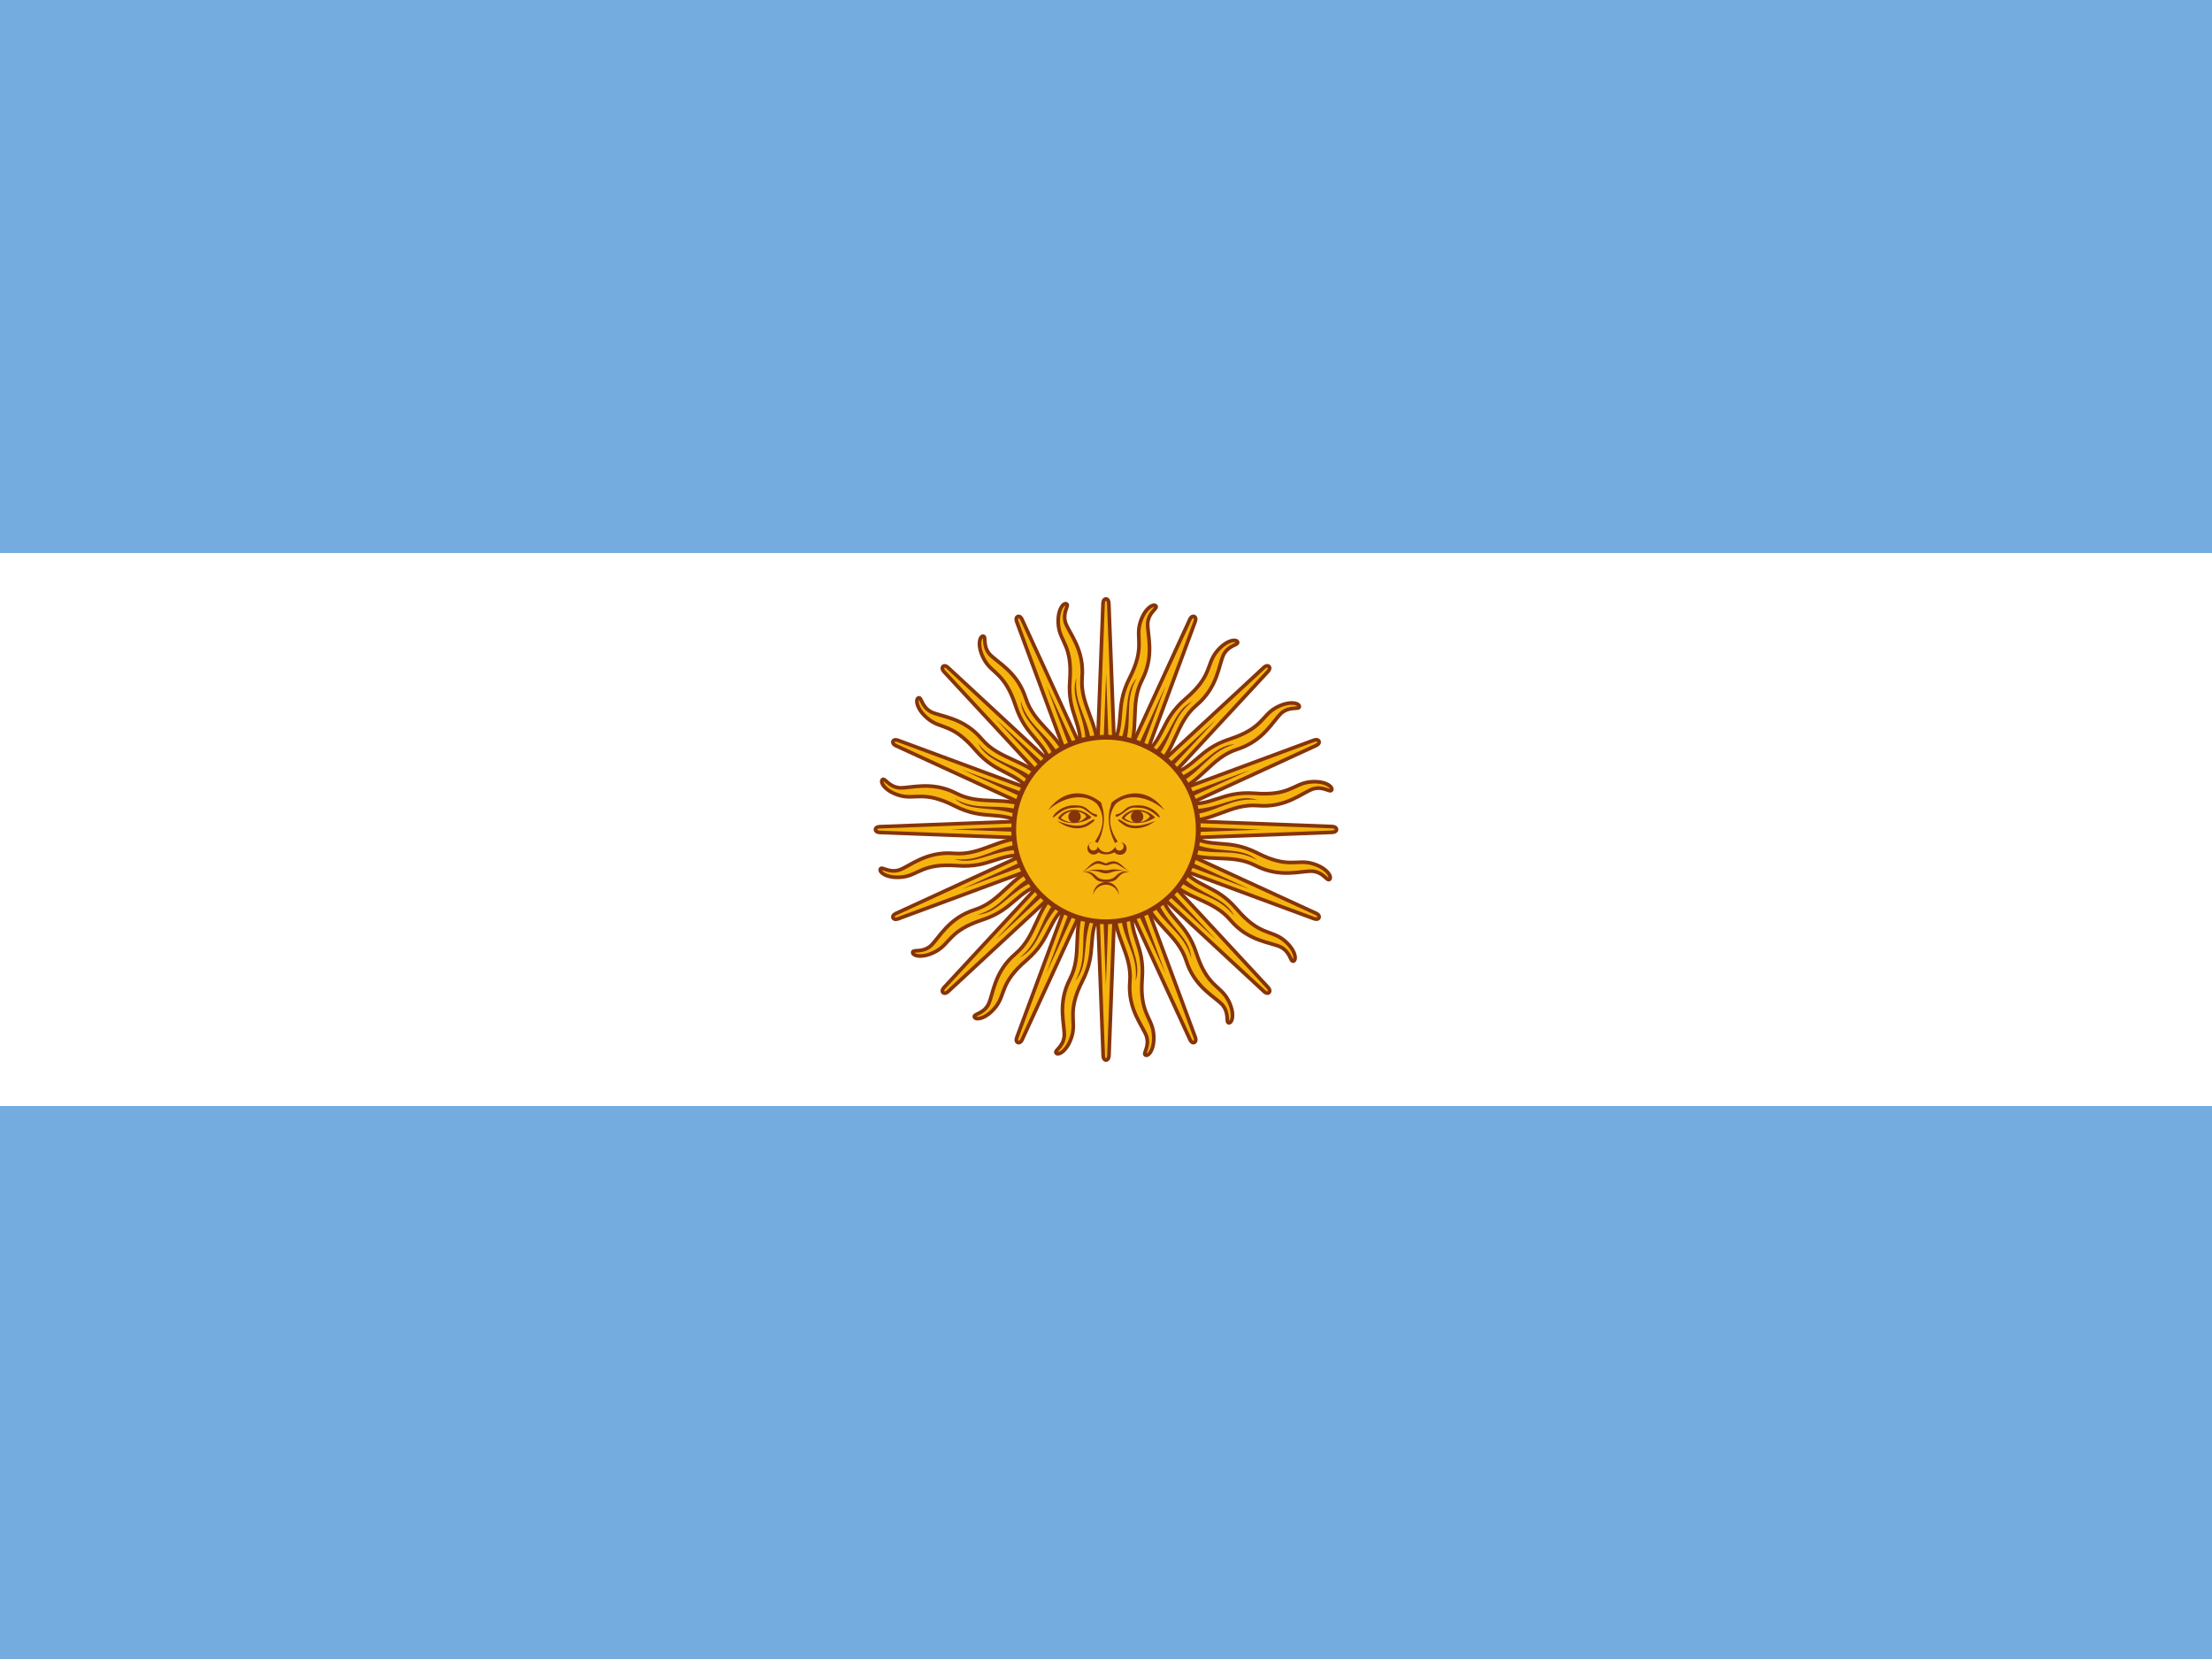
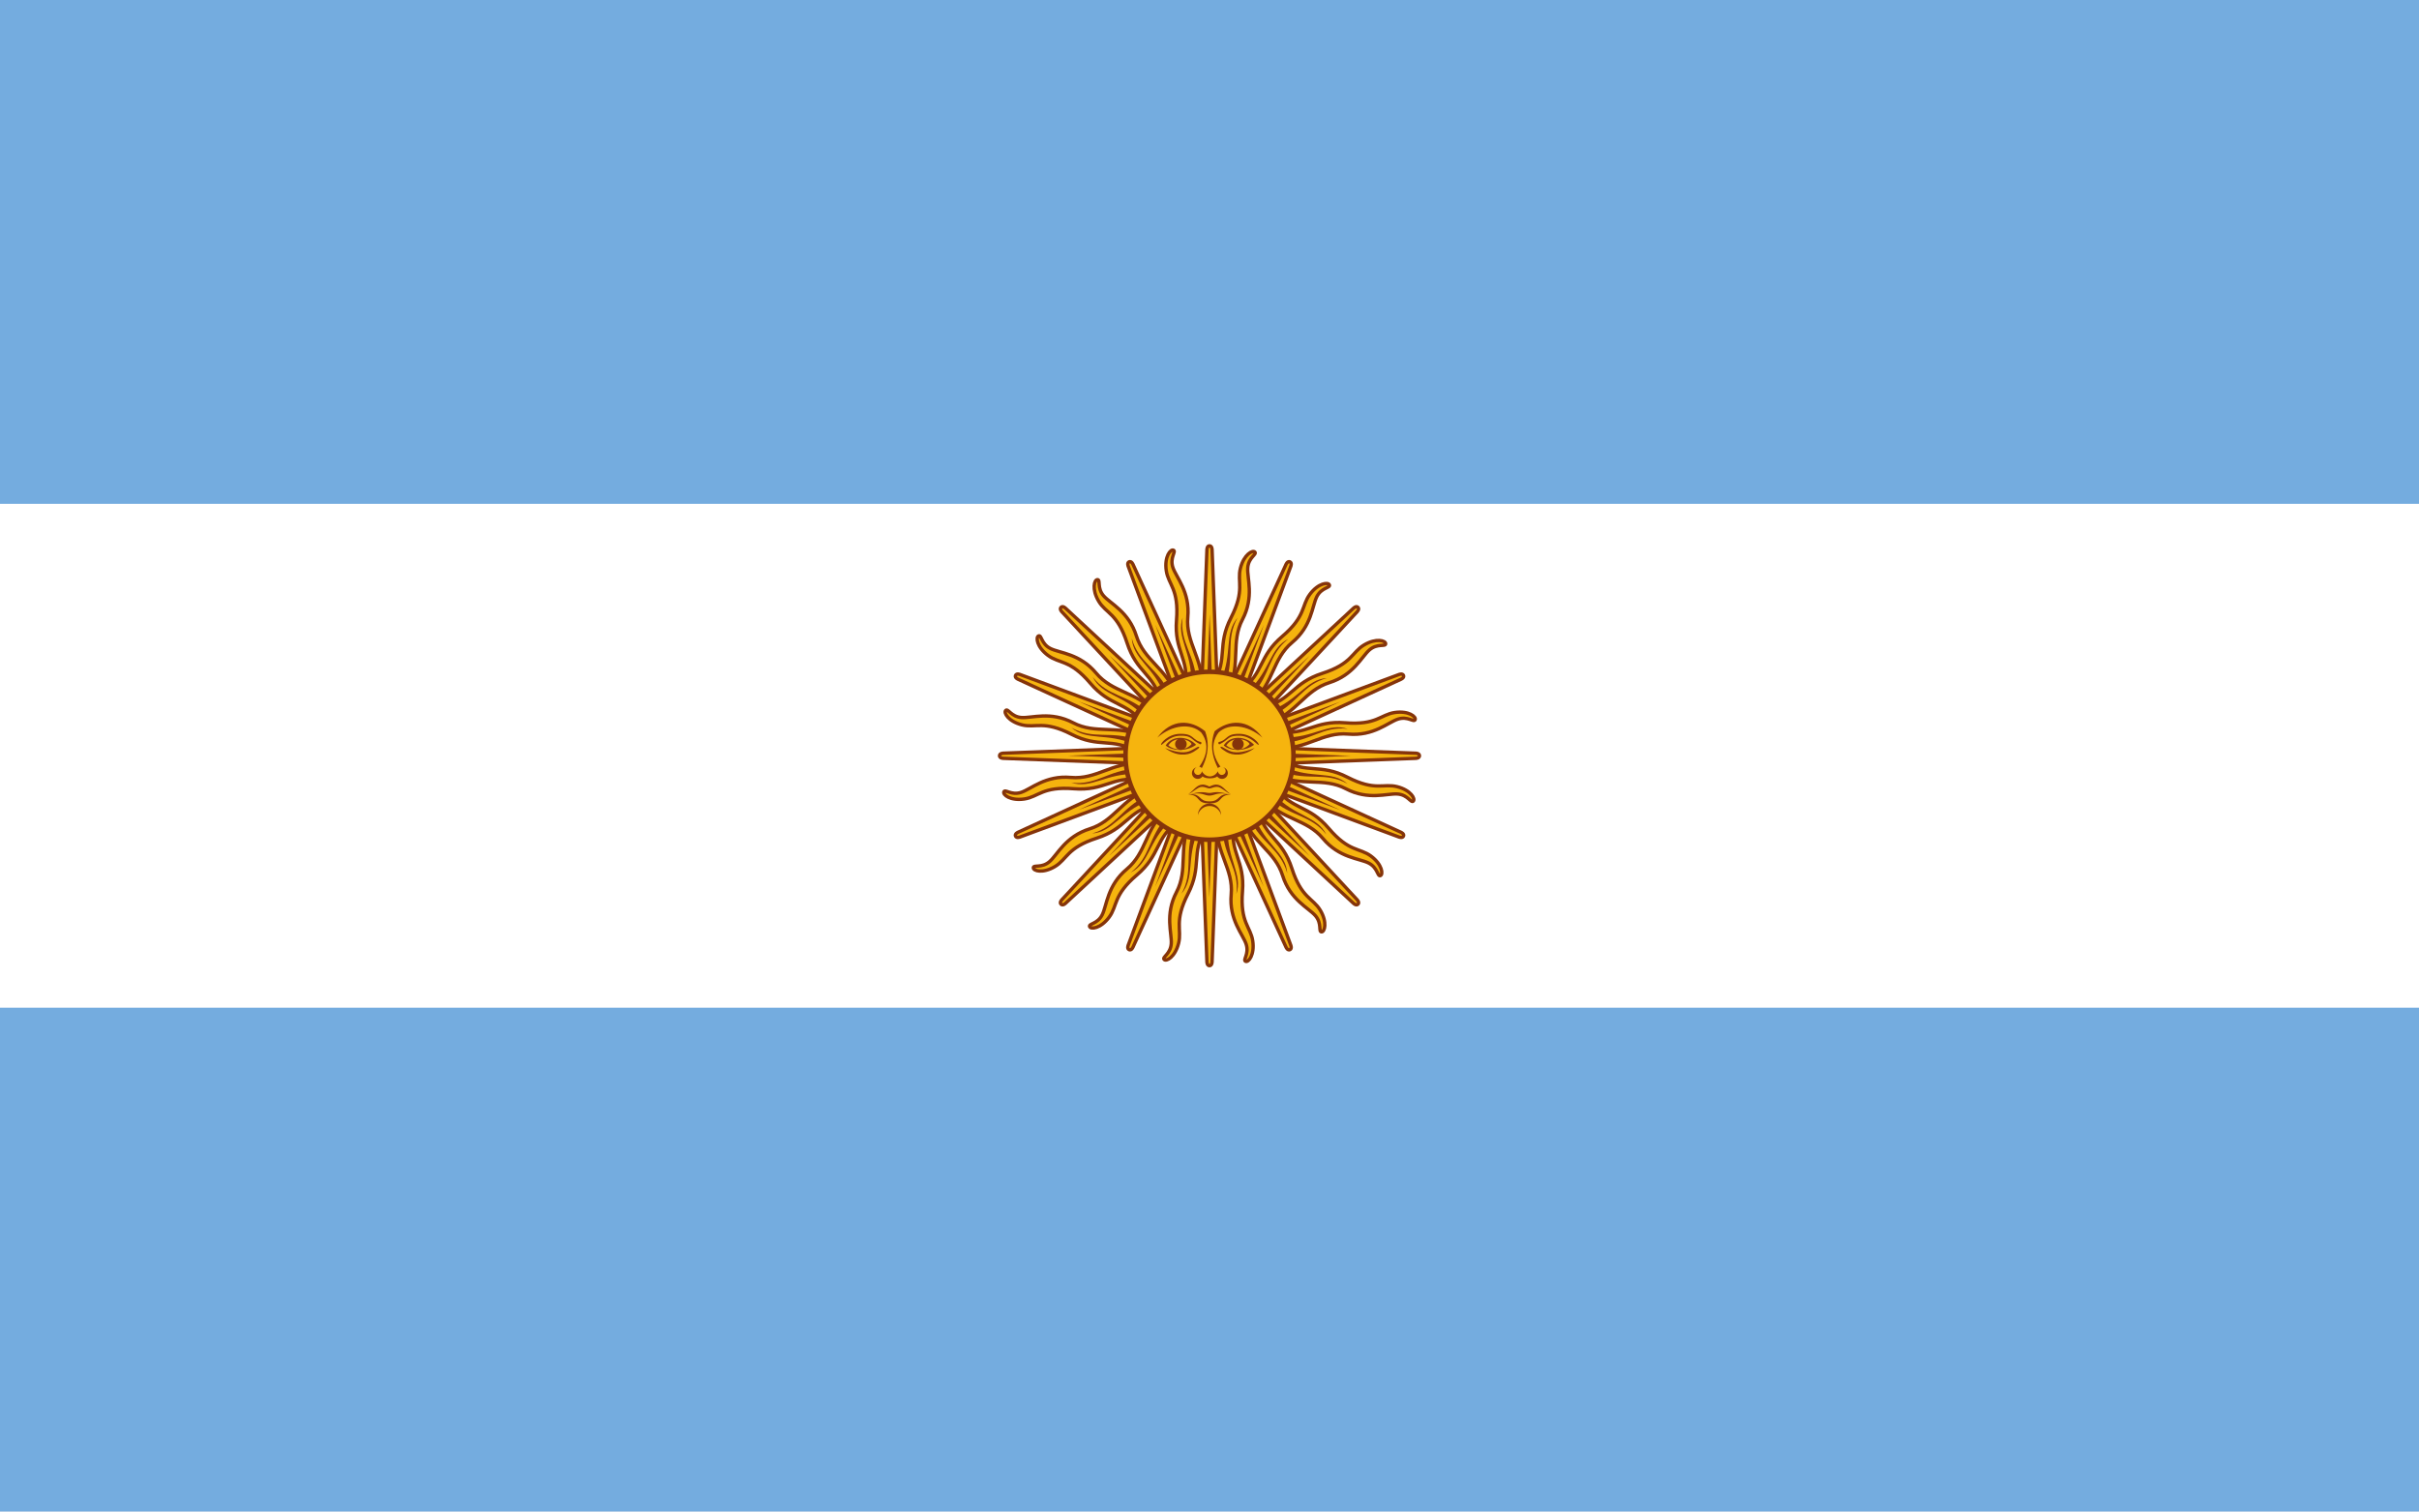
- <svg xmlns="http://www.w3.org/2000/svg" xmlns:xlink="http://www.w3.org/1999/xlink" id="flag-icons-ar" viewBox="0 0 640 480">
-   <path fill="#74acdf" d="M0 0h640v480H0z" />
-   <path fill="#fff" d="M0 160h640v160H0z" />
-   <g id="ar-c" transform="translate(-64)scale(.96)">
-     <path id="ar-a" fill="#f6b40e" stroke="#85340a" stroke-width="1.1" d="m396.8 251.3 28.5 62s.5 1.2 1.3.9c.8-.4.3-1.6.3-1.6l-23.7-64m-.7 24.2c-.4 9.4 5.4 14.6 4.7 23s3.8 13.2 5 16.5c1 3.3-1.2 5.2-.3 5.7 1 .5 3-2.1 2.4-6.8s-4.2-6-3.4-16.3-4.2-12.7-3-22" />
-     <use xlink:href="#ar-a" width="100%" height="100%" transform="rotate(22.5 400 250)" />
-     <use xlink:href="#ar-a" width="100%" height="100%" transform="rotate(45 400 250)" />
-     <use xlink:href="#ar-a" width="100%" height="100%" transform="rotate(67.5 400 250)" />
-     <path id="ar-b" fill="#85340a" d="M404.3 274.4c.5 9 5.6 13 4.6 21.3 2.2-6.5-3.1-11.6-2.8-21.2m-7.7-23.8 19.5 42.6-16.3-43.9" />
-     <use xlink:href="#ar-b" width="100%" height="100%" transform="rotate(22.5 400 250)" />
-     <use xlink:href="#ar-b" width="100%" height="100%" transform="rotate(45 400 250)" />
-     <use xlink:href="#ar-b" width="100%" height="100%" transform="rotate(67.5 400 250)" />
+ <svg xmlns="http://www.w3.org/2000/svg" xmlns:xlink="http://www.w3.org/1999/xlink" viewBox="0 0 800 500">
+   <path fill="#74acdf" d="M0 0h800v500H0z" />
+   <path fill="#fff" d="M0 166.67h800v166.67H0z" />
+   <g id="c">
+     <path id="a" stroke-width="1.112" stroke="#85340a" fill="#f6b40e" d="M396.84 251.31l28.454 61.992s.49 1.185 1.28.859c.79-.327.299-1.512.299-1.512l-23.715-63.956m-.68 24.12c-.347 9.428 5.452 14.613 4.694 23.032-.757 8.42 3.867 13.18 4.94 16.454 1.073 3.274-1.16 5.232-.198 5.698.963.466 3.07-2.12 2.383-6.775-.687-4.655-4.22-6.037-3.39-16.32.83-10.283-4.206-12.678-2.98-22.058" />
+     <use xlink:href="#a" transform="rotate(22.5 400 250)" />
+     <use xlink:href="#a" transform="rotate(45 400 250)" />
+     <use xlink:href="#a" transform="rotate(67.5 400 250)" />
+     <path id="b" fill="#85340a" d="M404.31 274.41c.453 9.054 5.587 13.063 4.579 21.314 2.213-6.525-3.124-11.583-2.82-21.22m-7.649-23.757l19.487 42.577-16.329-43.887" />
+     <use xlink:href="#b" transform="rotate(22.5 400 250)" />
+     <use xlink:href="#b" transform="rotate(45 400 250)" />
+     <use xlink:href="#b" transform="rotate(67.5 400 250)" />
  </g>
-   <use xlink:href="#ar-c" width="100%" height="100%" transform="rotate(90 320 240)" />
-   <use xlink:href="#ar-c" width="100%" height="100%" transform="rotate(180 320 240)" />
-   <use xlink:href="#ar-c" width="100%" height="100%" transform="rotate(-90 320 240)" />
-   <circle cx="320" cy="240" r="26.7" fill="#f6b40e" stroke="#85340a" stroke-width="1.4" />
-   <path id="ar-h" fill="#843511" stroke-width="1" d="M329 234.3c-1.7 0-3.5.8-4.5 2.4 2 1.9 6.6 2 9.7-.2a7 7 0 0 0-5.1-2.2zm0 .4c1.8 0 3.5.8 3.7 1.6-2 2.3-5.3 2-7.4.4q1.6-2 3.8-2z" />
-   <use xlink:href="#ar-d" width="100%" height="100%" transform="matrix(-1 0 0 1 640.2 0)" />
-   <use xlink:href="#ar-e" width="100%" height="100%" transform="matrix(-1 0 0 1 640.2 0)" />
-   <use xlink:href="#ar-f" width="100%" height="100%" transform="translate(18.1)" />
-   <use xlink:href="#ar-g" width="100%" height="100%" transform="matrix(-1 0 0 1 640.2 0)" />
-   <path fill="#85340a" d="M316 243.7a1.8 1.8 0 1 0 1.8 2.9 4 4 0 0 0 2.2.6h.2q1 0 2.3-.6.5.7 1.5.7a1.8 1.8 0 0 0 .3-3.6q.8.3.8 1.2a1.2 1.2 0 0 1-2.4 0 3 3 0 0 1-2.6 1.7 3 3 0 0 1-2.5-1.7q-.1 1.1-1.3 1.2-1-.1-1.2-1.2c-.2-1.1.3-1 .8-1.2zm2 5.4c-2.1 0-3 2-4.8 3.1 1-.4 1.8-1.2 3.3-2s2.6.2 3.5.2 2-1 3.5-.2l3.3 2c-1.9-1.2-2.7-3-4.8-3q-.7 0-2 .6z" />
-   <path fill="#85340a" d="M317.2 251.6q-1.1 0-3.4.6c3.7-.8 4.5.5 6.2.5 1.6 0 2.5-1.3 6.1-.5-4-1.2-4.9-.4-6.1-.4-.8 0-1.4-.3-2.8-.2" />
-   <path fill="#85340a" d="M314 252.2h-.8c4.3.5 2.3 3 6.8 3s2.5-2.5 6.8-3c-4.5-.4-3.1 2.3-6.8 2.3-3.5 0-2.4-2.3-6-2.3" />
-   <path fill="#85340a" d="M323.7 258.9a3.7 3.7 0 0 0-7.4 0 3.8 3.8 0 0 1 7.4 0" />
-   <path id="ar-e" fill="#85340a" stroke-width="1" d="M303.4 234.3c4.7-4.1 10.7-4.8 14-1.7a8 8 0 0 1 1.5 3.4q.6 3.6-2.1 7.5l.8.4q2.4-4.7 1.6-9.4l-.6-2.3c-4.5-3.7-10.7-4-15.2 2z" />
-   <path id="ar-d" fill="#85340a" stroke-width="1" d="M310.8 233c2.7 0 3.3.6 4.5 1.7 1.2 1 1.9.8 2 1 .3.2 0 .8-.3.6q-.7-.2-2.5-1.6c-1.8-1.4-2.5-1-3.7-1-3.7 0-5.7 3-6.1 2.8-.5-.2 2-3.5 6.1-3.5" />
-   <use xlink:href="#ar-h" width="100%" height="100%" transform="translate(-18.4)" />
-   <circle id="ar-f" cx="310.9" cy="236.3" r="1.8" fill="#85340a" stroke-width="1" />
-   <path id="ar-g" fill="#85340a" stroke-width="1" d="M305.9 237.5c3.5 2.7 7 2.5 9 1.3 2-1.3 2-1.7 1.6-1.7s-.8.4-2.4 1.3c-1.7.8-4.1.8-8.2-.9" />
+   <use xlink:href="#c" transform="rotate(90 400 250)" />
+   <use xlink:href="#c" transform="rotate(180 400 250)" />
+   <use xlink:href="#c" transform="rotate(270 400 250)" />
+   <circle r="27.778" stroke="#85340a" cy="250" cx="400" stroke-width="1.5" fill="#f6b40e" />
+   <path id="h" fill="#843511" d="M409.47 244.06c-1.897 0-3.713.822-4.781 2.531 2.136 1.923 6.856 2.132 10.062-.219a7.333 7.333 0 00-5.281-2.312zm-.031.438c1.846-.034 3.571.814 3.812 1.656-2.136 2.35-5.55 2.146-7.687.437.935-1.495 2.439-2.067 3.875-2.094z" />
+   <use xlink:href="#d" transform="matrix(-1 0 0 1 800.25 0)" />
+   <use xlink:href="#e" transform="matrix(-1 0 0 1 800.25 0)" />
+   <use xlink:href="#f" transform="translate(18.862)" />
+   <use xlink:href="#g" transform="matrix(-1 0 0 1 800.25 0)" />
+   <path d="M395.75 253.84c-.913.167-1.563.977-1.563 1.906 0 1.062.878 1.906 1.938 1.906a1.89 1.89 0 001.563-.812c.739.556 1.764.615 2.312.625.084.002.193 0 .25 0 .548-.01 1.573-.069 2.313-.625.36.516.935.812 1.562.812 1.06 0 1.938-.844 1.938-1.906 0-.929-.65-1.74-1.563-1.906.513.18.844.676.844 1.219a1.28 1.28 0 01-1.281 1.281c-.68 0-1.242-.54-1.282-1.219-.208.417-1.034 1.655-2.656 1.719-1.622-.064-2.447-1.302-2.656-1.719-.04.679-.6 1.219-1.281 1.219a1.28 1.28 0 01-1.281-1.281c0-.542.33-1.038.843-1.219zm2.09 5.69c-2.138 0-2.983 1.937-4.906 3.219 1.068-.427 1.91-1.27 3.406-2.125 1.496-.855 2.772.187 3.625.187h.031c.853 0 2.13-1.041 3.625-.187 1.497.856 2.369 1.698 3.438 2.125-1.924-1.282-2.8-3.219-4.938-3.219-.426 0-1.271.23-2.125.656h-.031c-.853-.426-1.698-.656-2.125-.656z" fill="#85340a" />
+   <path d="M397.12 262.06c-.844.037-1.96.207-3.563.688 3.848-.855 4.697.437 6.407.437h.03c1.71 0 2.56-1.292 6.407-.438-4.274-1.282-5.124-.437-6.406-.437h-.031c-.802 0-1.437-.312-2.844-.25z" fill="#85340a" />
+   <path d="M393.75 262.72c-.248.003-.519.005-.813.031 4.488.428 2.331 3 7.032 3h.03c4.702 0 2.575-2.572 7.063-3-4.7-.426-3.214 2.344-7.062 2.344h-.031c-3.608 0-2.496-2.421-6.22-2.375zm10.1 6.94a3.848 3.848 0 00-3.846-3.846 3.848 3.848 0 00-3.847 3.846 3.955 3.955 0 013.847-3.04 3.952 3.952 0 013.846 3.04z" fill="#85340a" />
+   <path id="e" fill="#85340a" d="M382.73 244.02c4.915-4.273 11.11-4.915 14.53-1.709.837 1.121 1.373 2.32 1.593 3.57.43 2.433-.33 5.062-2.236 7.756.215-.001.643.212.856.427 1.697-3.244 2.297-6.577 1.74-9.746a13.815 13.815 0 00-.67-2.436c-4.7-3.845-11.11-4.272-15.81 2.138z" />
+   <path id="d" fill="#85340a" d="M390.42 242.74c2.777 0 3.419.642 4.7 1.71 1.284 1.068 1.924.854 2.137 1.068.213.215 0 .854-.426.64s-1.284-.64-2.564-1.708c-1.283-1.07-2.563-1.069-3.846-1.069-3.846 0-5.983 3.205-6.41 2.991-.426-.214 2.137-3.632 6.41-3.632z" />
+   <use xlink:href="#h" transform="translate(-19.181)" />
+   <circle id="f" cy="246.15" cx="390.54" r="1.923" fill="#85340a" />
+   <path id="g" fill="#85340a" d="M385.29 247.44c3.633 2.778 7.265 2.564 9.402 1.282 2.136-1.282 2.136-1.709 1.71-1.709-.427 0-.853.427-2.564 1.281-1.71.856-4.273.856-8.546-.854z" />
</svg>
